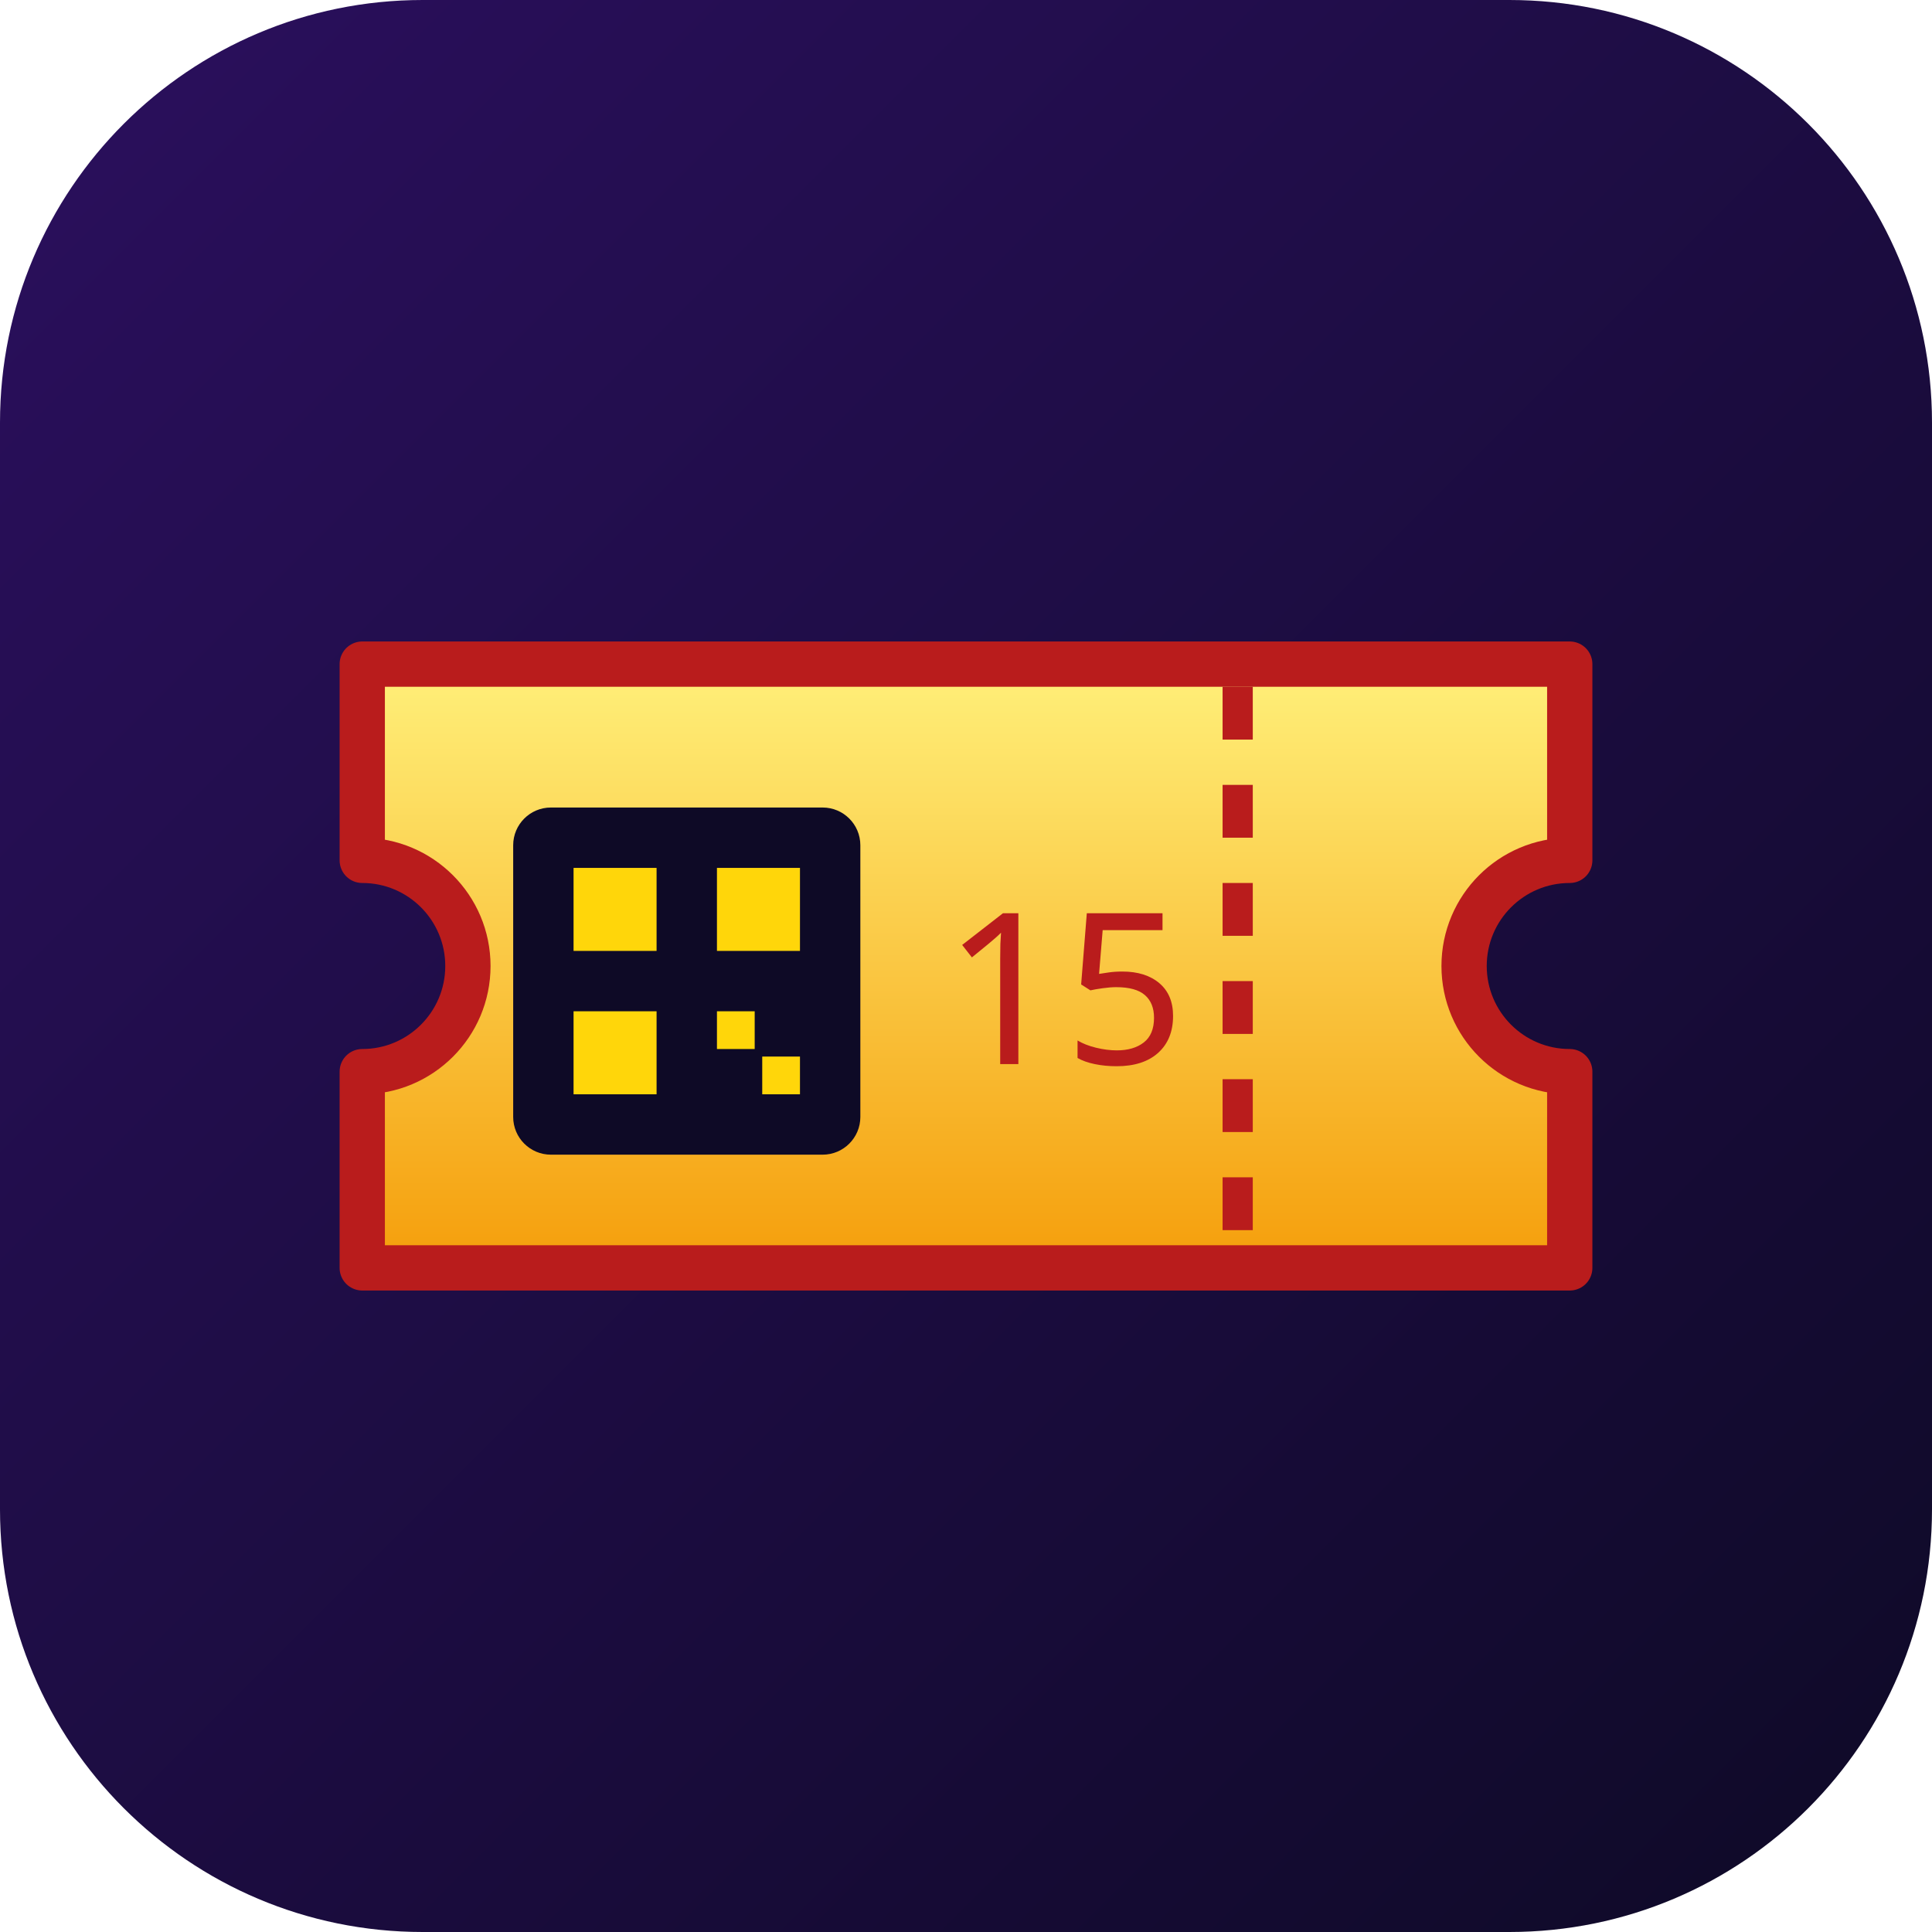
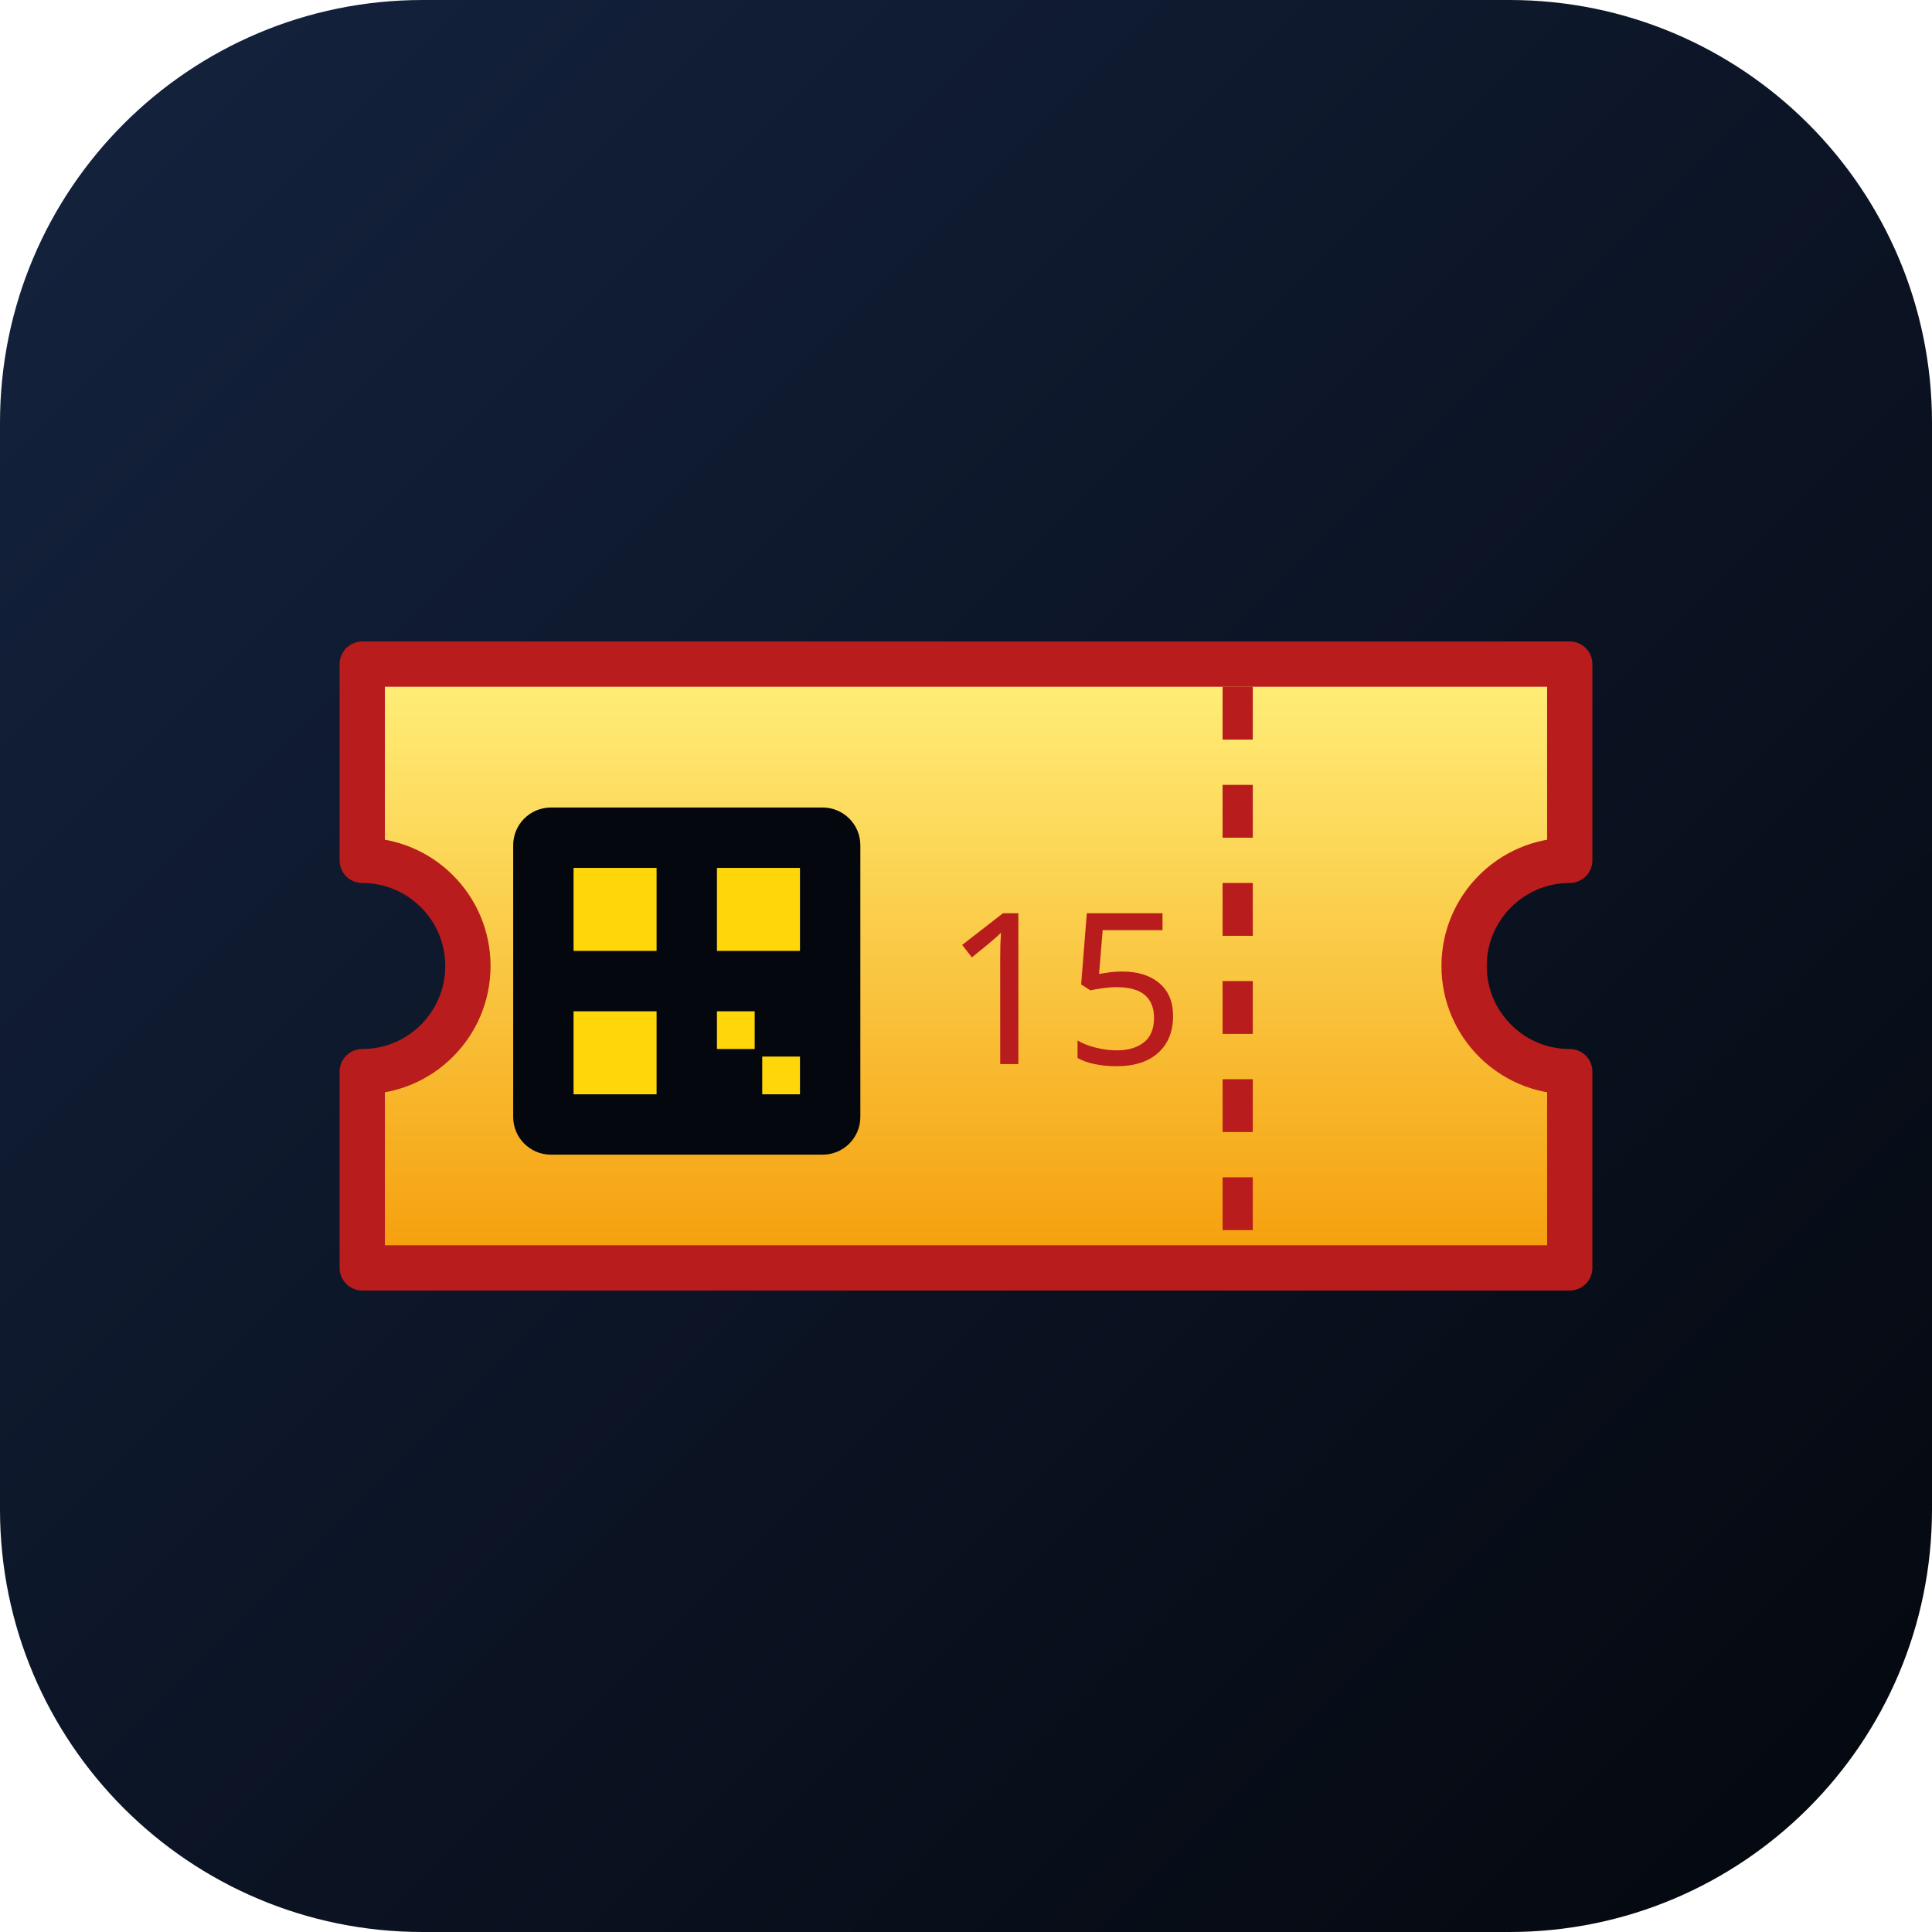
<svg xmlns="http://www.w3.org/2000/svg" viewBox="0 0 512 512">
  <defs>
    <linearGradient id="bg" x1="0" y1="0" x2="1" y2="1">
-       <stop offset="0" stop-color="#2b0f5e" />
-       <stop offset="1" stop-color="#0e0a26" />
+       <stop offset="0" stop-color="#14233f" />
+       <stop offset="1" stop-color="#04070d" />
    </linearGradient>
    <linearGradient id="oro" x1="0" y1="0" x2="0" y2="1">
      <stop offset="0" stop-color="#fff07a" />
      <stop offset="1" stop-color="#f59e0b" />
    </linearGradient>
  </defs>
  <rect width="512" height="512" rx="112" fill="url(#bg)" />
  <path d="M96 176h320v52a28 28 0 0 0 0 56v52H96v-52a28 28 0 0 0 0-56z" fill="url(#oro)" stroke="#b91c1c" stroke-width="12" stroke-linejoin="round" />
  <path d="M328 182v148" stroke="#b91c1c" stroke-width="8" stroke-dasharray="14 12" />
-   <rect x="136" y="214" width="92" height="92" rx="10" fill="#0e0a26" />
+   <rect x="136" y="214" width="92" height="92" rx="10" fill="#04070d" />
  <path d="M152 230h22v22h-22zM190 230h22v22h-22zM152 268h22v22h-22zM190 268h10v10h-10zM202 280h10v10h-10z" fill="#ffd60a" />
  <text x="250" y="282" font-family="Impact, sans-serif" font-size="56" fill="#b91c1c">15</text>
</svg>
